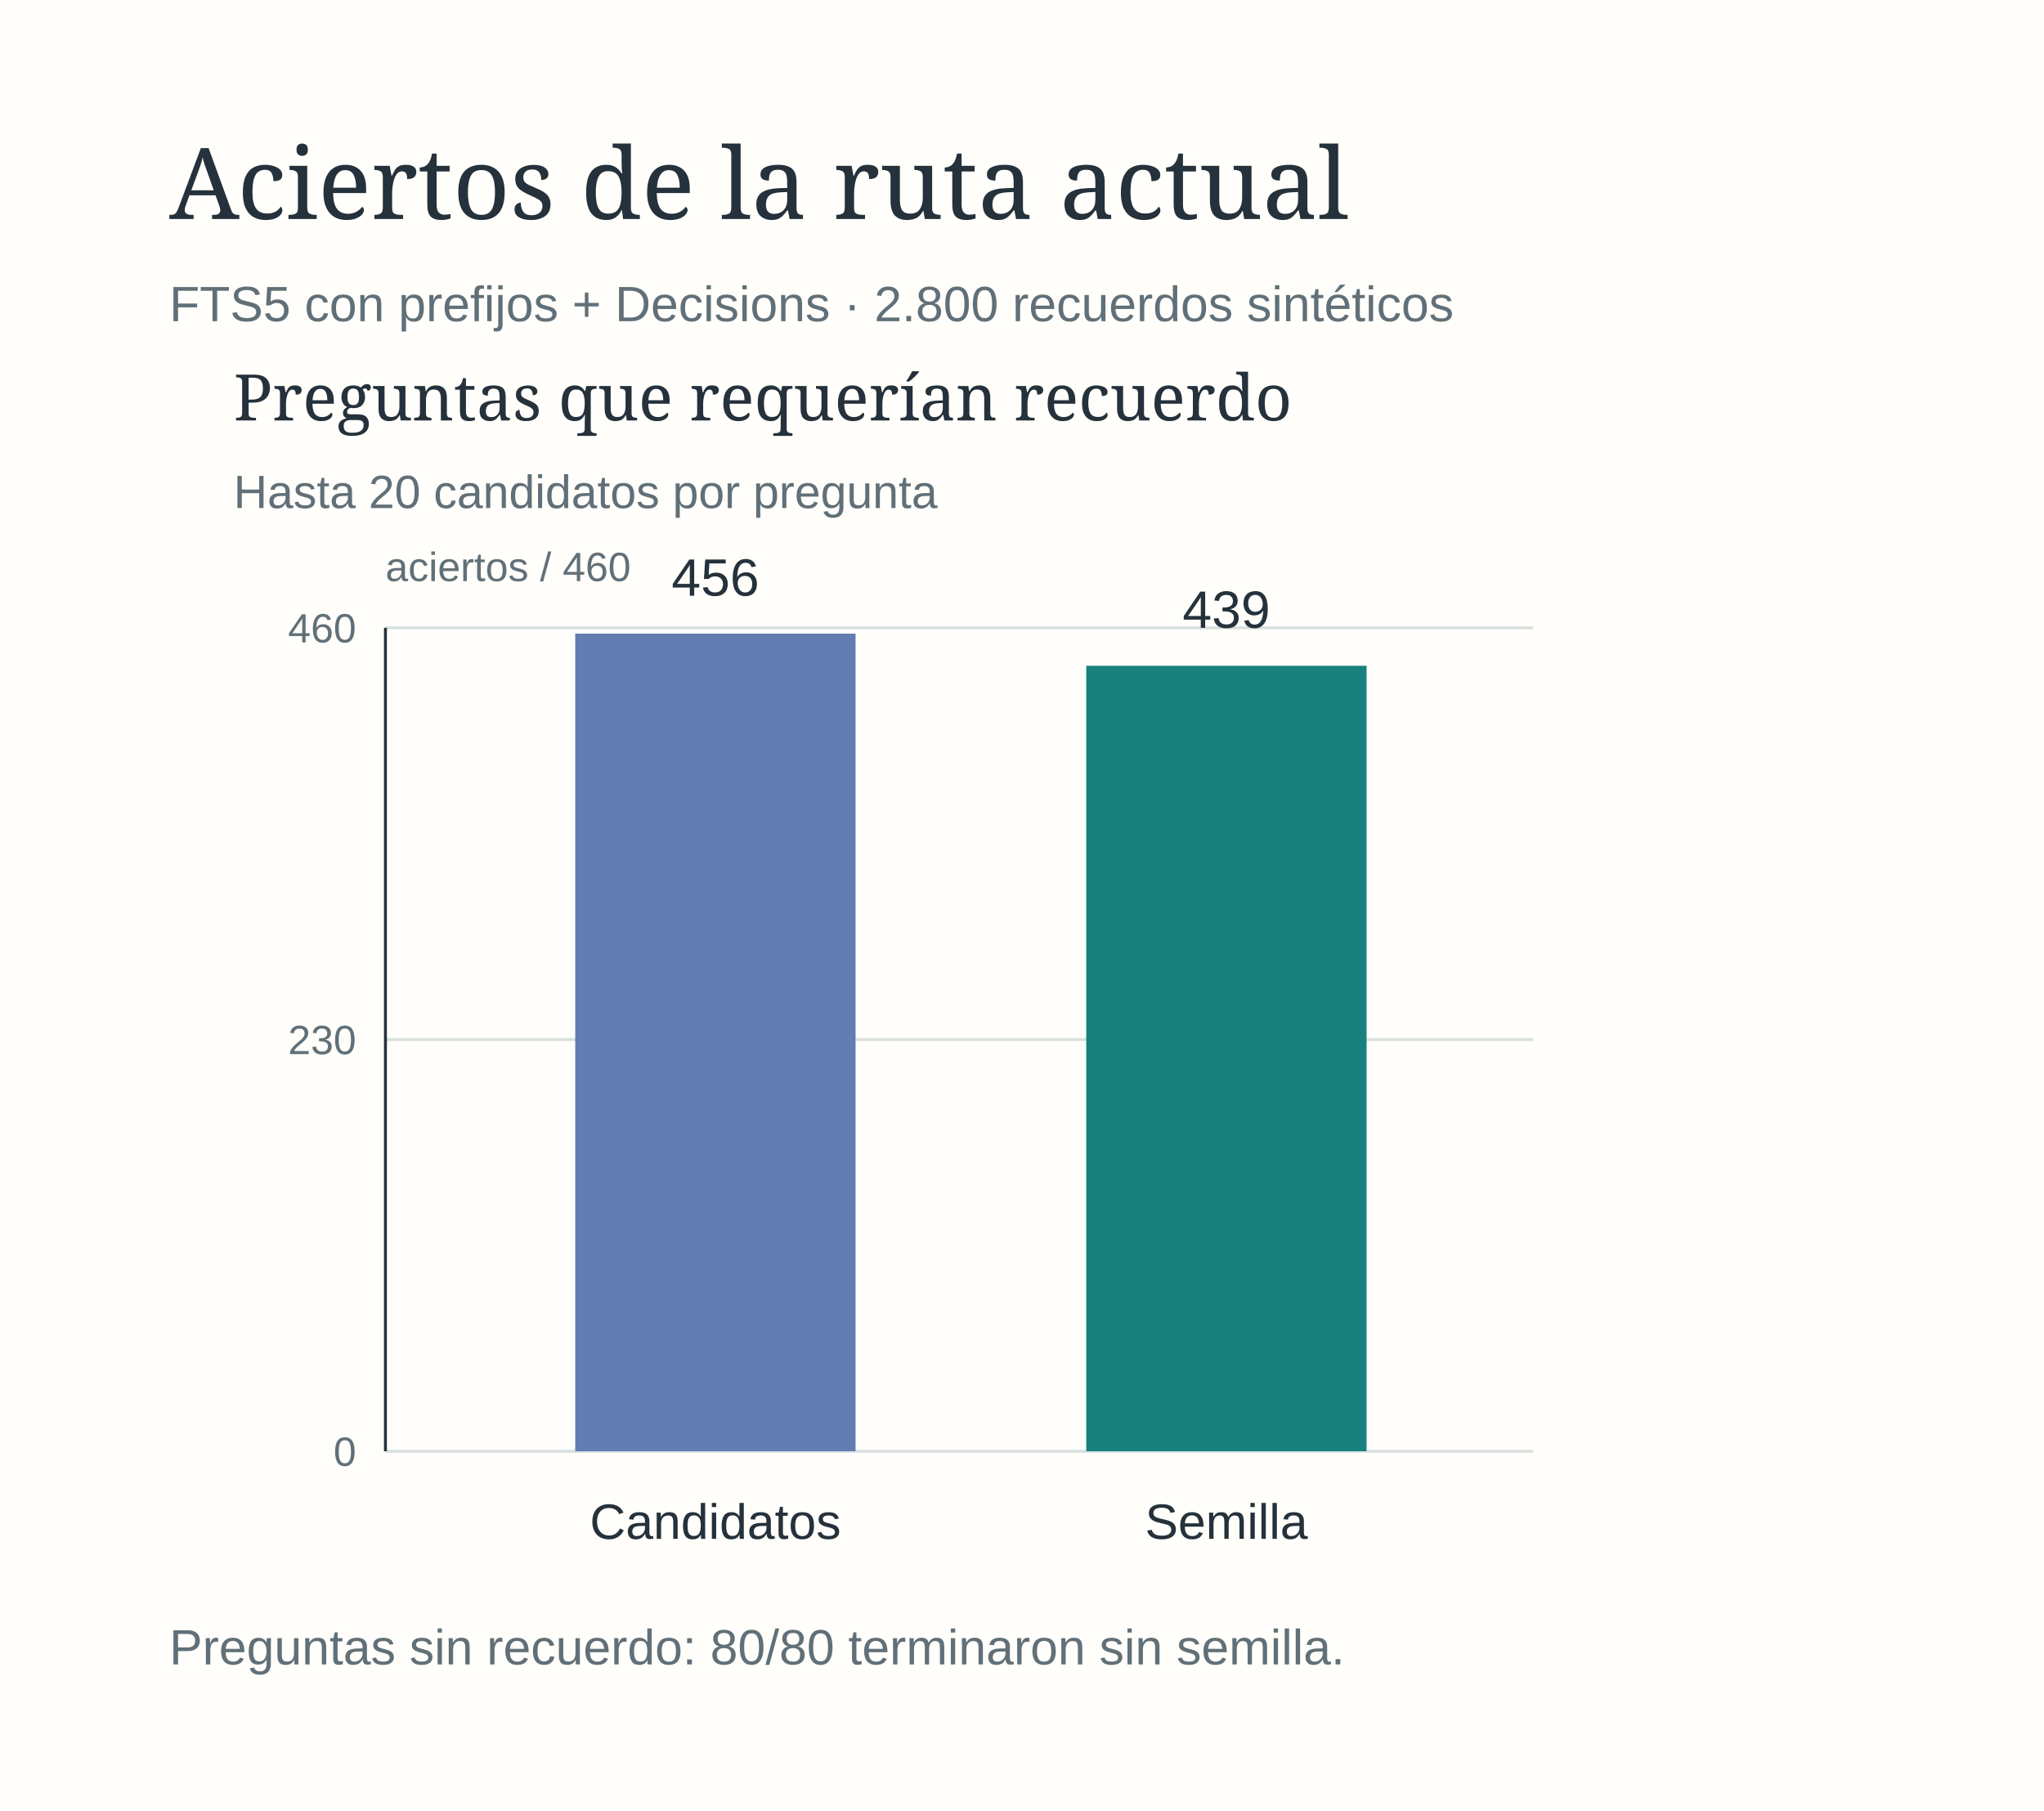
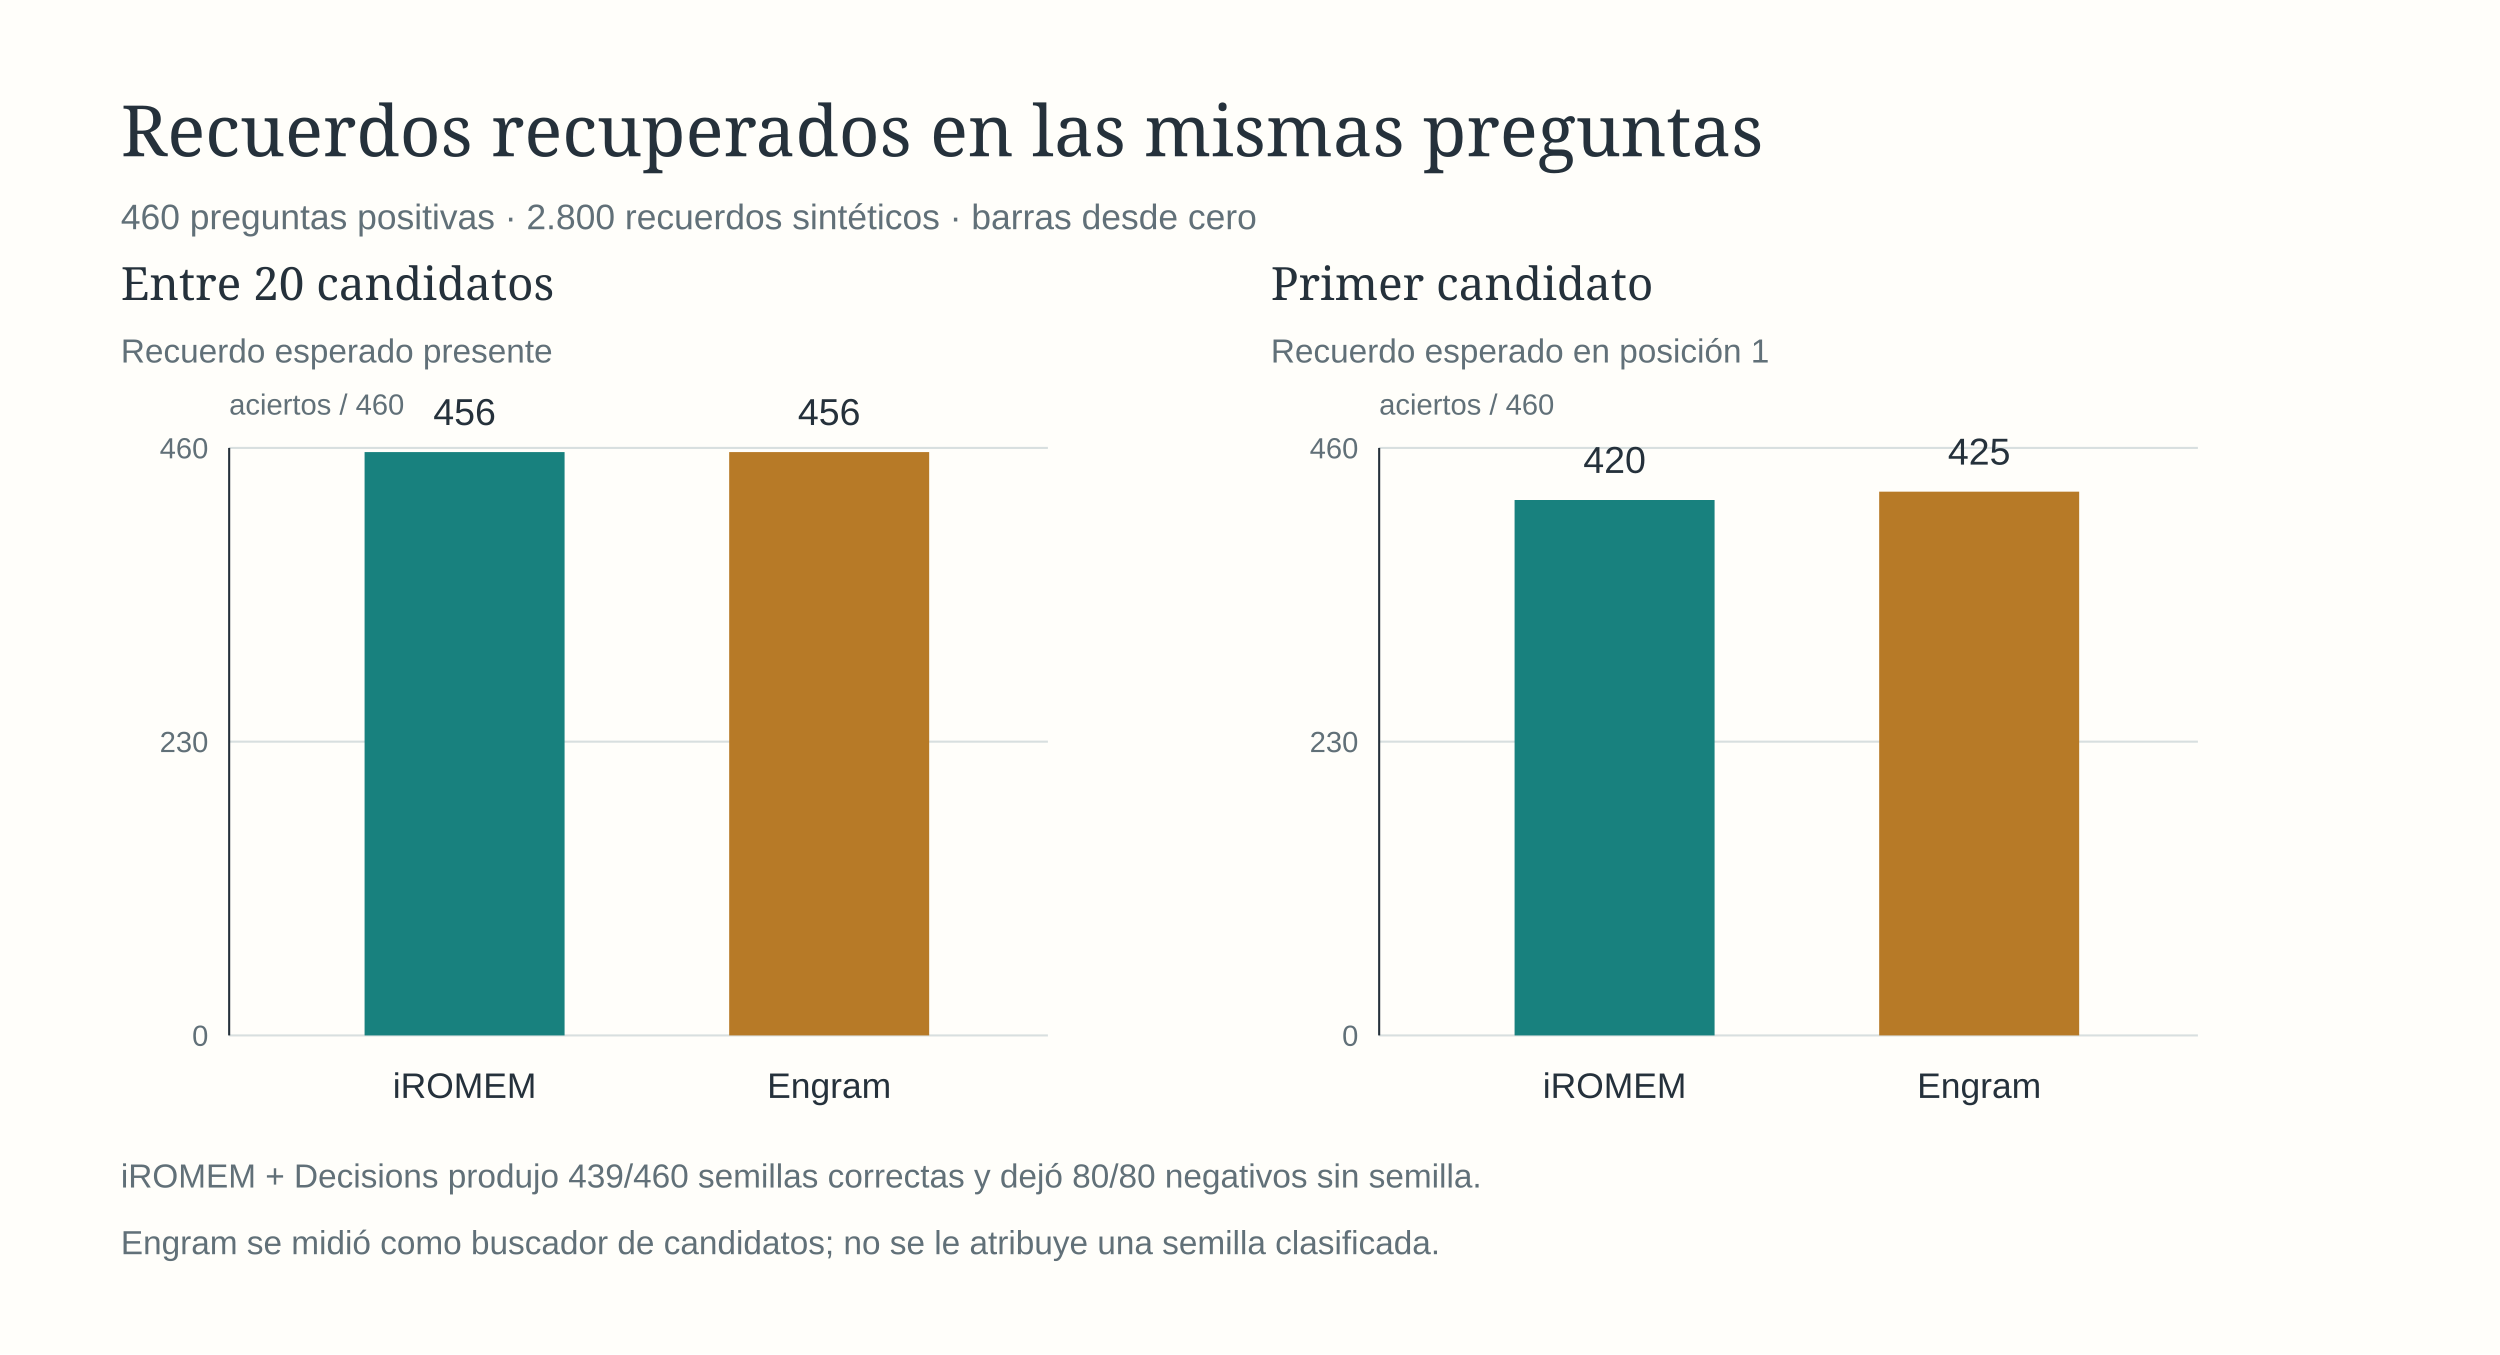
- <svg xmlns="http://www.w3.org/2000/svg" width="700" height="620" viewBox="0 0 700 620" role="img" aria-label="Aciertos de la ruta actual">
+ <svg xmlns="http://www.w3.org/2000/svg" width="1200" height="650" viewBox="0 0 1200 650" role="img" aria-label="Recuerdos recuperados en las mismas preguntas">
  <rect width="100%" height="100%" fill="#fffefa" />
-   <text x="58" y="75" fill="#25313b" text-anchor="start" font-family="Georgia,serif" font-size="34">Aciertos de la ruta actual</text>
-   <text x="58" y="110" fill="#617078" text-anchor="start" font-family="Arial,sans-serif" font-size="17">FTS5 con prefijos + Decisions · 2.800 recuerdos sintéticos</text>
-   <text x="80" y="144" fill="#25313b" text-anchor="start" font-family="Georgia,serif" font-size="22">Preguntas que requerían recuerdo</text>
-   <text x="80" y="174" fill="#617078" text-anchor="start" font-family="Arial,sans-serif" font-size="16">Hasta 20 candidatos por pregunta</text>
-   <text x="132" y="199" fill="#617078" text-anchor="start" font-family="Arial,sans-serif" font-size="14">aciertos / 460</text>
-   <line x1="132" y1="497" x2="525" y2="497" stroke="#d8dfdf" stroke-width="1" />
-   <text x="122" y="502" fill="#617078" text-anchor="end" font-family="Arial,sans-serif" font-size="14">0</text>
-   <line x1="132" y1="356" x2="525" y2="356" stroke="#d8dfdf" stroke-width="1" />
-   <text x="122" y="361" fill="#617078" text-anchor="end" font-family="Arial,sans-serif" font-size="14">230</text>
-   <line x1="132" y1="215" x2="525" y2="215" stroke="#d8dfdf" stroke-width="1" />
-   <text x="122" y="220" fill="#617078" text-anchor="end" font-family="Arial,sans-serif" font-size="14">460</text>
-   <line x1="132" y1="215" x2="132" y2="497" stroke="#25313b" stroke-width="1" />
-   <rect x="197" y="217" width="96" height="280" fill="#617db1" />
-   <text x="245" y="204" fill="#25313b" text-anchor="middle" font-family="Arial,sans-serif" font-size="18">456</text>
-   <text x="245" y="527" fill="#25313b" text-anchor="middle" font-family="Arial,sans-serif" font-size="17">Candidatos</text>
-   <rect x="372" y="228" width="96" height="269" fill="#18817e" />
-   <text x="420" y="215" fill="#25313b" text-anchor="middle" font-family="Arial,sans-serif" font-size="18">439</text>
-   <text x="420" y="527" fill="#25313b" text-anchor="middle" font-family="Arial,sans-serif" font-size="17">Semilla</text>
-   <text x="58" y="570" fill="#617078" text-anchor="start" font-family="Arial,sans-serif" font-size="17">Preguntas sin recuerdo: 80/80 terminaron sin semilla.</text>
+   <text x="58" y="75" fill="#25313b" text-anchor="start" font-family="Georgia,serif" font-size="34">Recuerdos recuperados en las mismas preguntas</text>
+   <text x="58" y="110" fill="#617078" text-anchor="start" font-family="Arial,sans-serif" font-size="17">460 preguntas positivas · 2.800 recuerdos sintéticos · barras desde cero</text>
+   <text x="58" y="144" fill="#25313b" text-anchor="start" font-family="Georgia,serif" font-size="22">Entre 20 candidatos</text>
+   <text x="58" y="174" fill="#617078" text-anchor="start" font-family="Arial,sans-serif" font-size="16">Recuerdo esperado presente</text>
+   <text x="110" y="199" fill="#617078" text-anchor="start" font-family="Arial,sans-serif" font-size="14">aciertos / 460</text>
+   <line x1="110" y1="497" x2="503" y2="497" stroke="#d8dfdf" stroke-width="1" />
+   <text x="100" y="502" fill="#617078" text-anchor="end" font-family="Arial,sans-serif" font-size="14">0</text>
+   <line x1="110" y1="356" x2="503" y2="356" stroke="#d8dfdf" stroke-width="1" />
+   <text x="100" y="361" fill="#617078" text-anchor="end" font-family="Arial,sans-serif" font-size="14">230</text>
+   <line x1="110" y1="215" x2="503" y2="215" stroke="#d8dfdf" stroke-width="1" />
+   <text x="100" y="220" fill="#617078" text-anchor="end" font-family="Arial,sans-serif" font-size="14">460</text>
+   <line x1="110" y1="215" x2="110" y2="497" stroke="#25313b" stroke-width="1" />
+   <rect x="175" y="217" width="96" height="280" fill="#18817e" />
+   <text x="223" y="204" fill="#25313b" text-anchor="middle" font-family="Arial,sans-serif" font-size="18">456</text>
+   <text x="223" y="527" fill="#25313b" text-anchor="middle" font-family="Arial,sans-serif" font-size="17">iROMEM</text>
+   <rect x="350" y="217" width="96" height="280" fill="#b77a27" />
+   <text x="398" y="204" fill="#25313b" text-anchor="middle" font-family="Arial,sans-serif" font-size="18">456</text>
+   <text x="398" y="527" fill="#25313b" text-anchor="middle" font-family="Arial,sans-serif" font-size="17">Engram</text>
+   <text x="610" y="144" fill="#25313b" text-anchor="start" font-family="Georgia,serif" font-size="22">Primer candidato</text>
+   <text x="610" y="174" fill="#617078" text-anchor="start" font-family="Arial,sans-serif" font-size="16">Recuerdo esperado en posición 1</text>
+   <text x="662" y="199" fill="#617078" text-anchor="start" font-family="Arial,sans-serif" font-size="14">aciertos / 460</text>
+   <line x1="662" y1="497" x2="1055" y2="497" stroke="#d8dfdf" stroke-width="1" />
+   <text x="652" y="502" fill="#617078" text-anchor="end" font-family="Arial,sans-serif" font-size="14">0</text>
+   <line x1="662" y1="356" x2="1055" y2="356" stroke="#d8dfdf" stroke-width="1" />
+   <text x="652" y="361" fill="#617078" text-anchor="end" font-family="Arial,sans-serif" font-size="14">230</text>
+   <line x1="662" y1="215" x2="1055" y2="215" stroke="#d8dfdf" stroke-width="1" />
+   <text x="652" y="220" fill="#617078" text-anchor="end" font-family="Arial,sans-serif" font-size="14">460</text>
+   <line x1="662" y1="215" x2="662" y2="497" stroke="#25313b" stroke-width="1" />
+   <rect x="727" y="240" width="96" height="257" fill="#18817e" />
+   <text x="775" y="227" fill="#25313b" text-anchor="middle" font-family="Arial,sans-serif" font-size="18">420</text>
+   <text x="775" y="527" fill="#25313b" text-anchor="middle" font-family="Arial,sans-serif" font-size="17">iROMEM</text>
+   <rect x="902" y="236" width="96" height="261" fill="#b77a27" />
+   <text x="950" y="223" fill="#25313b" text-anchor="middle" font-family="Arial,sans-serif" font-size="18">425</text>
+   <text x="950" y="527" fill="#25313b" text-anchor="middle" font-family="Arial,sans-serif" font-size="17">Engram</text>
+   <text x="58" y="570" fill="#617078" text-anchor="start" font-family="Arial,sans-serif" font-size="16">iROMEM + Decisions produjo 439/460 semillas correctas y dejó 80/80 negativos sin semilla.</text>
+   <text x="58" y="602" fill="#617078" text-anchor="start" font-family="Arial,sans-serif" font-size="16">Engram se midió como buscador de candidatos; no se le atribuye una semilla clasificada.</text>
</svg>
